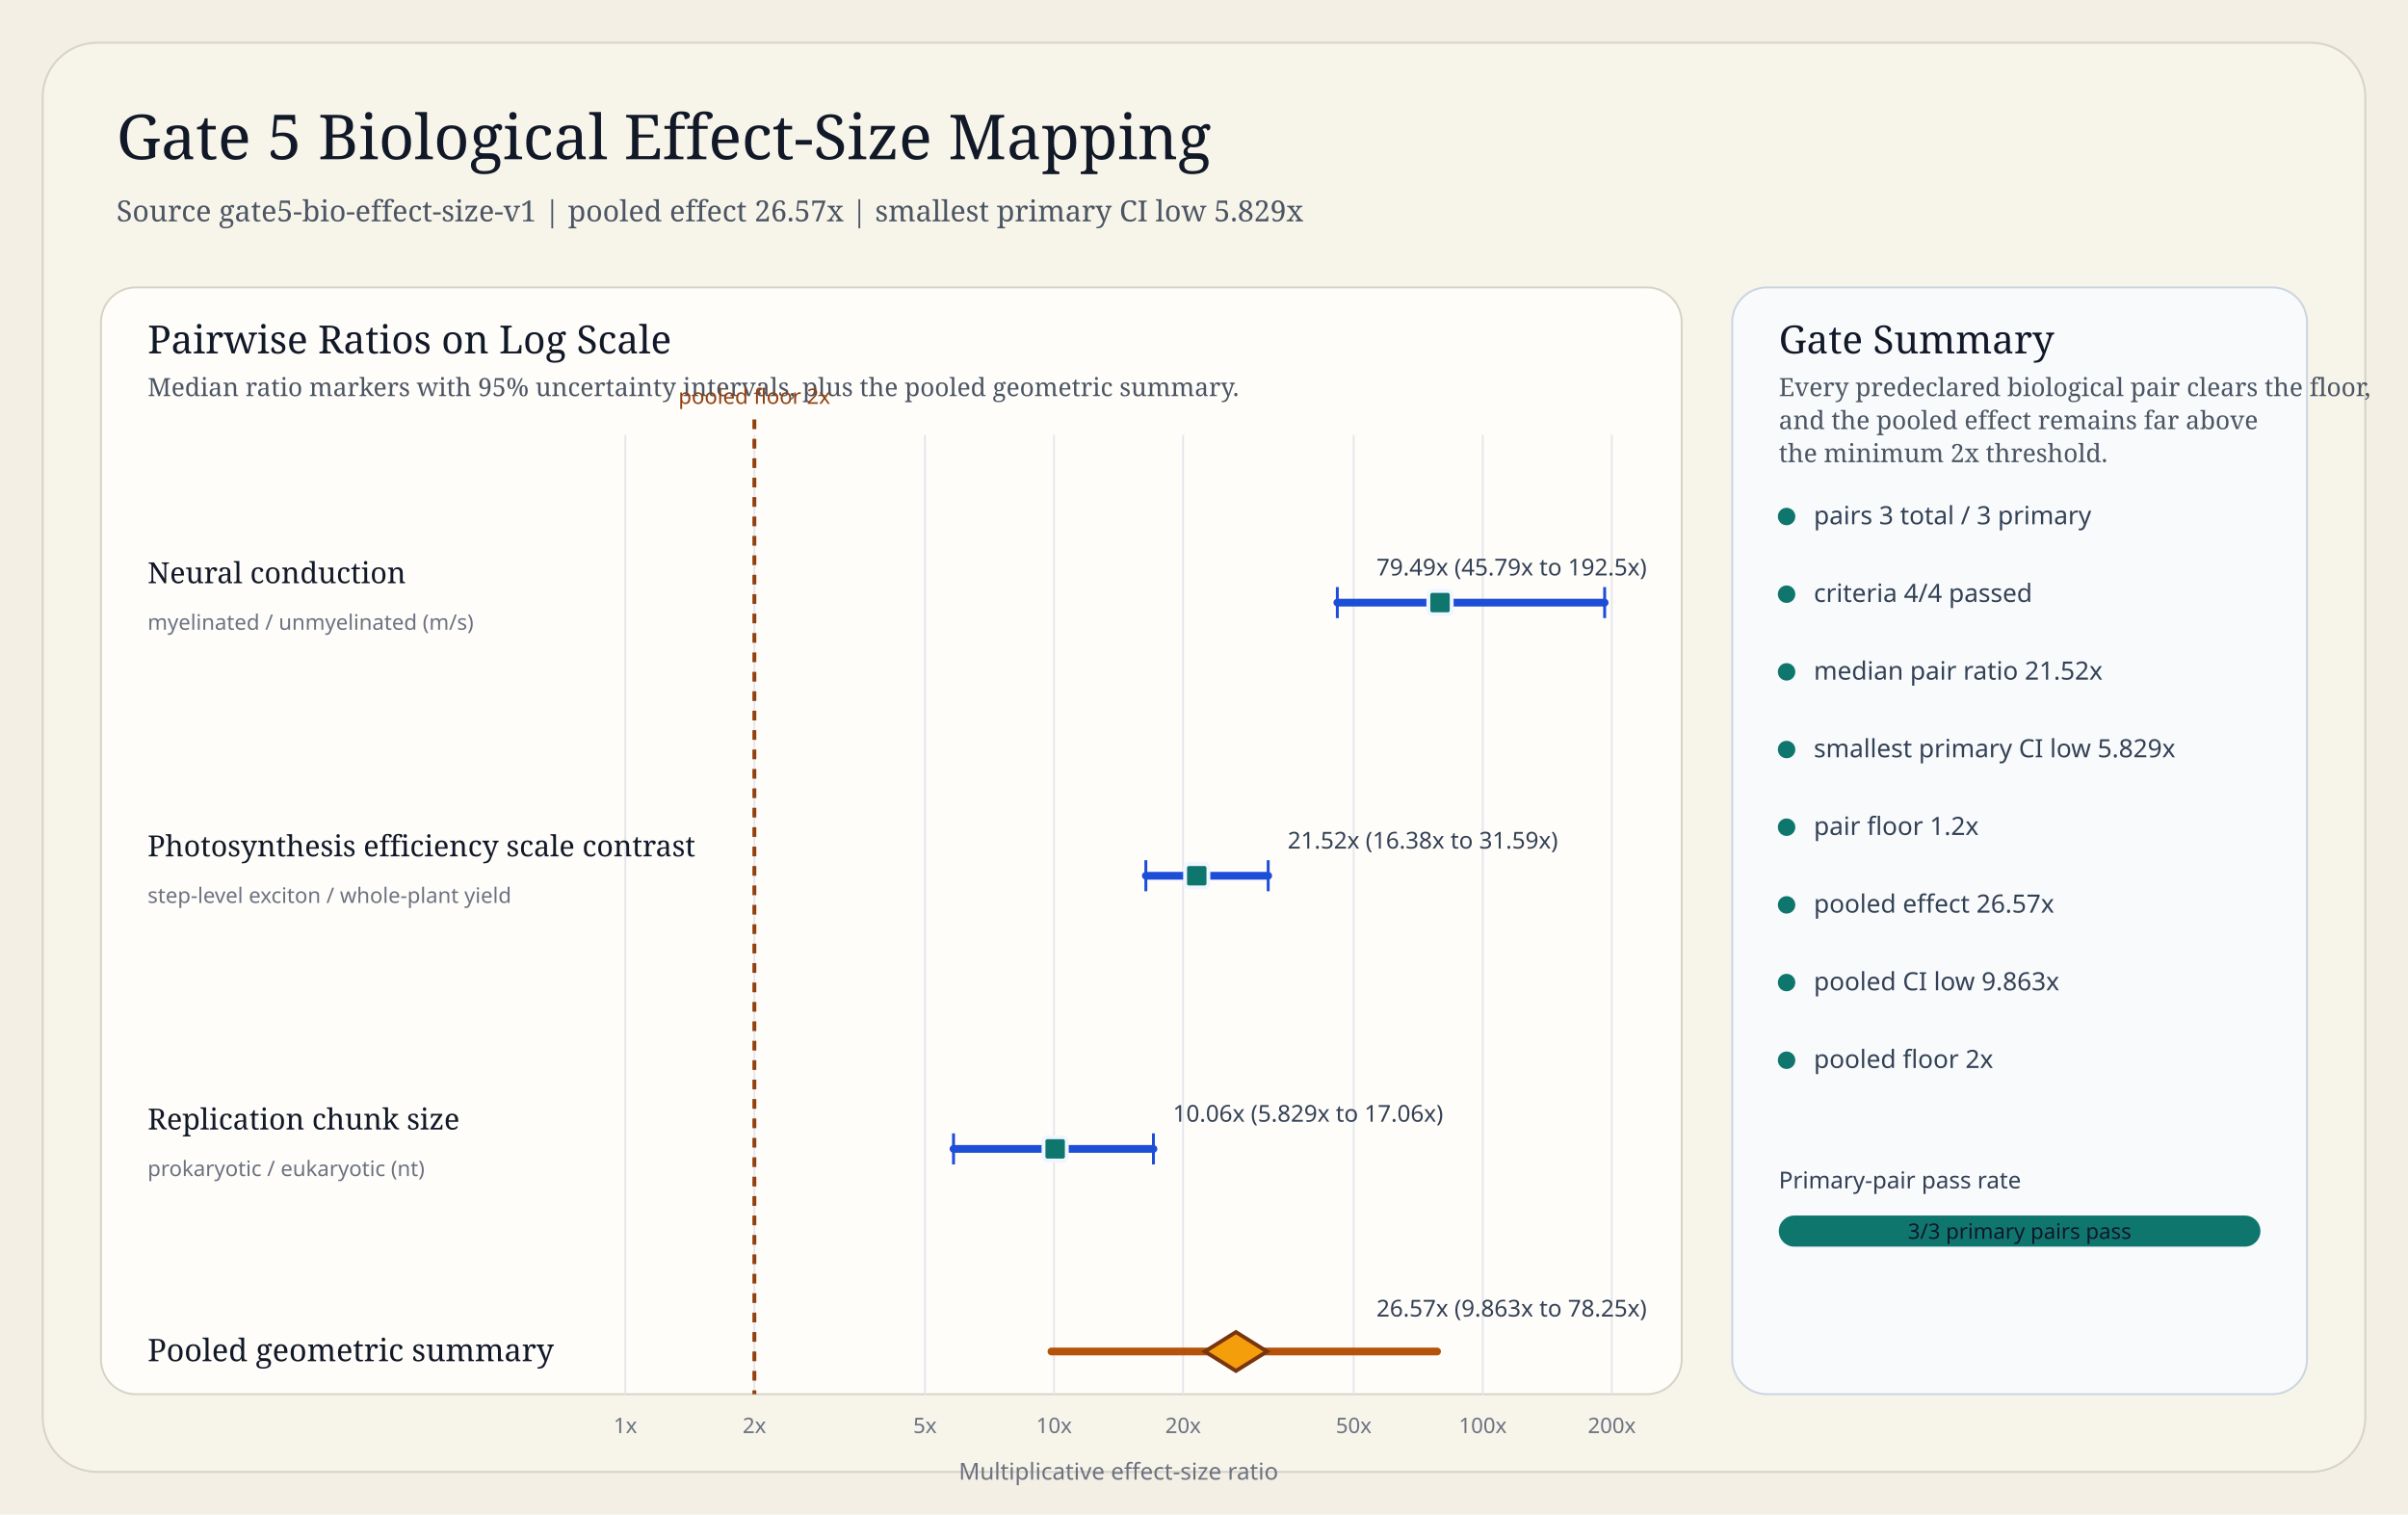
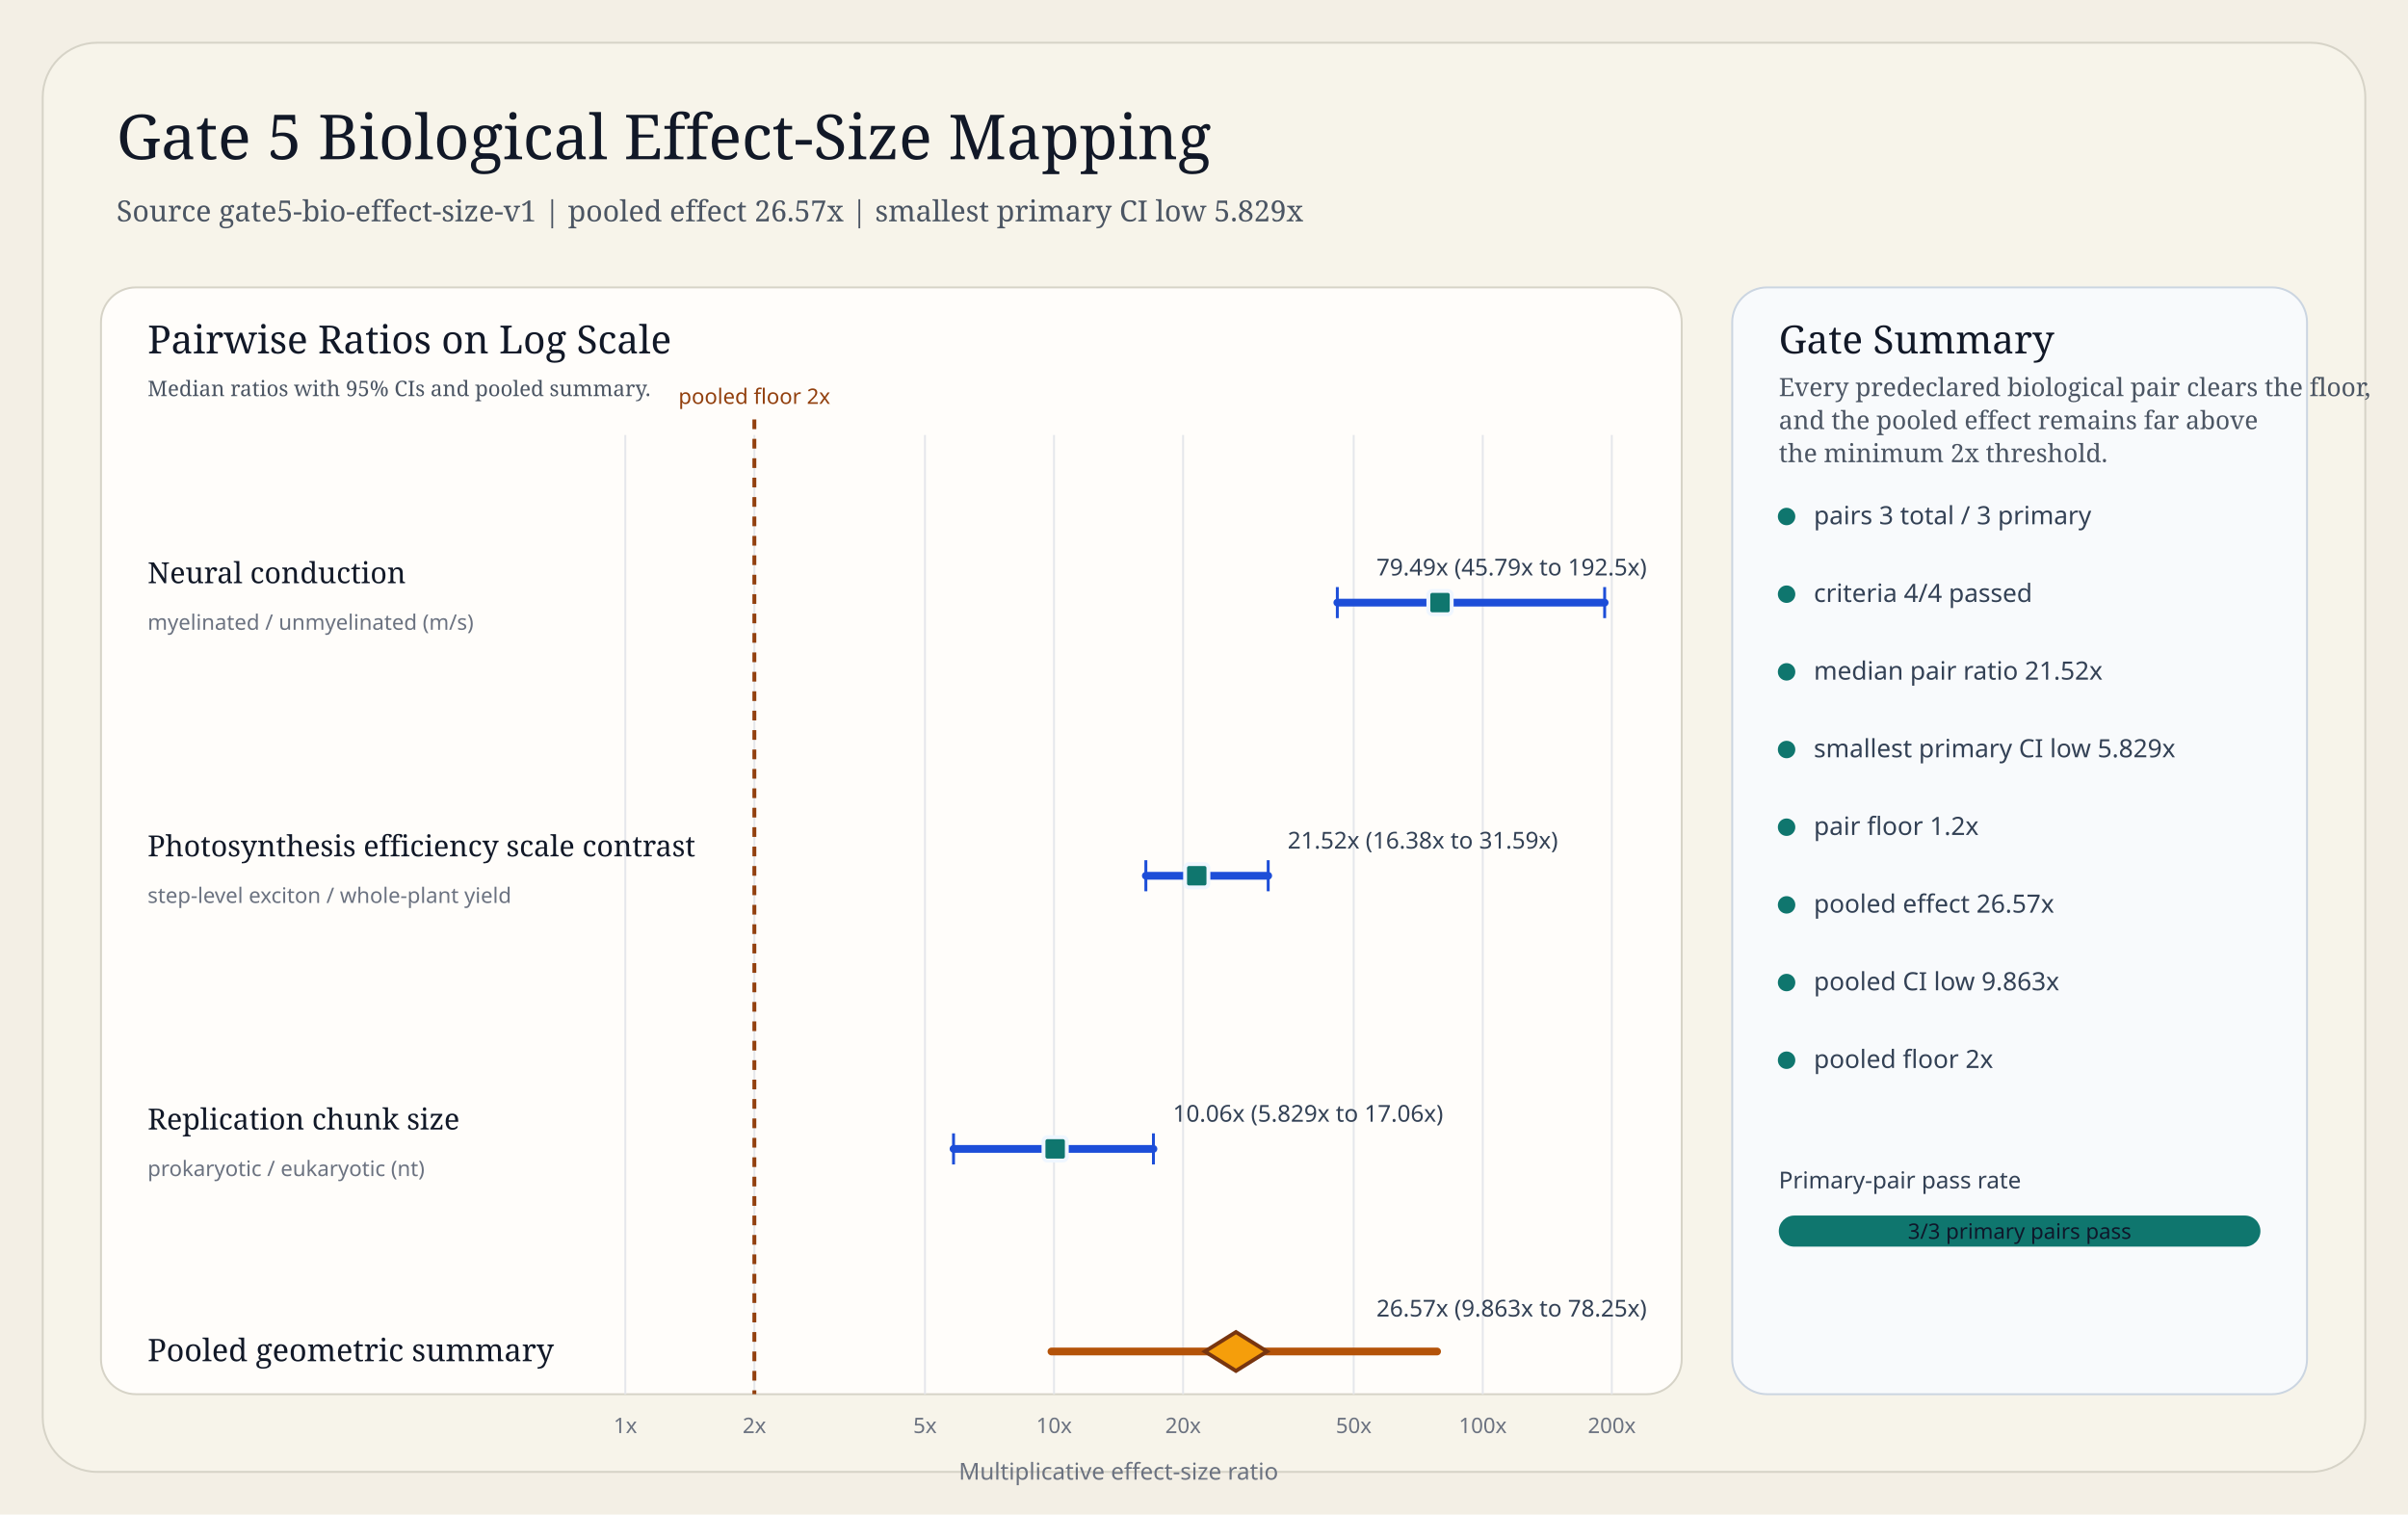
<svg xmlns="http://www.w3.org/2000/svg" width="1240" height="780" viewBox="0 0 1240 780" role="img" aria-labelledby="title desc">
  <rect width="1240" height="780" fill="#f3efe5" />
  <rect x="22" y="22" width="1196" height="736" rx="28" fill="#f7f4ea" stroke="#d6d3c7" />
  <text x="60" y="82" font-family="Georgia, serif" font-size="32" fill="#111827">Gate 5 Biological Effect-Size Mapping</text>
  <text x="60" y="114" font-family="Georgia, serif" font-size="15" fill="#4b5563">Source gate5-bio-effect-size-v1 | pooled effect 26.57x | smallest primary CI low 5.829x</text>
  <rect x="52" y="148" width="814" height="570" rx="18" fill="#fffdfa" stroke="#d6d3c7" />
  <text x="76" y="182" font-family="Georgia, serif" font-size="20" fill="#111827">Pairwise Ratios on Log Scale</text>
-   <text x="76" y="204" font-family="Georgia, serif" font-size="13" fill="#4b5563">Median ratio markers with 95% uncertainty intervals, plus the pooled geometric summary.</text>
+   <text x="76" y="204" font-family="Georgia, serif" font-size="11" fill="#4b5563">Median ratios with 95% CIs and pooled summary.</text>
  <line x1="322" y1="224" x2="322" y2="718" stroke="#e5e7eb" stroke-width="1" />
  <text x="322" y="738" text-anchor="middle" font-family="system-ui, sans-serif" font-size="11" fill="#6b7280">1x</text>
  <line x1="388.459" y1="224" x2="388.459" y2="718" stroke="#e5e7eb" stroke-width="1" />
  <text x="388.459" y="738" text-anchor="middle" font-family="system-ui, sans-serif" font-size="11" fill="#6b7280">2x</text>
  <line x1="476.312" y1="224" x2="476.312" y2="718" stroke="#e5e7eb" stroke-width="1" />
  <text x="476.312" y="738" text-anchor="middle" font-family="system-ui, sans-serif" font-size="11" fill="#6b7280">5x</text>
  <line x1="542.771" y1="224" x2="542.771" y2="718" stroke="#e5e7eb" stroke-width="1" />
  <text x="542.771" y="738" text-anchor="middle" font-family="system-ui, sans-serif" font-size="11" fill="#6b7280">10x</text>
  <line x1="609.229" y1="224" x2="609.229" y2="718" stroke="#e5e7eb" stroke-width="1" />
  <text x="609.229" y="738" text-anchor="middle" font-family="system-ui, sans-serif" font-size="11" fill="#6b7280">20x</text>
  <line x1="697.083" y1="224" x2="697.083" y2="718" stroke="#e5e7eb" stroke-width="1" />
  <text x="697.083" y="738" text-anchor="middle" font-family="system-ui, sans-serif" font-size="11" fill="#6b7280">50x</text>
  <line x1="763.541" y1="224" x2="763.541" y2="718" stroke="#e5e7eb" stroke-width="1" />
  <text x="763.541" y="738" text-anchor="middle" font-family="system-ui, sans-serif" font-size="11" fill="#6b7280">100x</text>
  <line x1="830" y1="224" x2="830" y2="718" stroke="#e5e7eb" stroke-width="1" />
  <text x="830" y="738" text-anchor="middle" font-family="system-ui, sans-serif" font-size="11" fill="#6b7280">200x</text>
  <line x1="388.459" y1="216" x2="388.459" y2="718" stroke="#92400e" stroke-width="2" stroke-dasharray="5 5" />
  <text x="388.459" y="208" text-anchor="middle" font-family="system-ui, sans-serif" font-size="11" fill="#92400e">pooled floor 2x</text>
  <text x="76" y="300.333" font-family="Georgia, serif" font-size="15" fill="#111827">Neural conduction</text>
  <text x="76" y="324.333" font-family="system-ui, sans-serif" font-size="11" fill="#6b7280">myelinated / unmyelinated (m/s)</text>
  <line x1="688.659" y1="310.333" x2="826.316" y2="310.333" stroke="#1d4ed8" stroke-width="4" stroke-linecap="round" />
  <line x1="688.659" y1="302.333" x2="688.659" y2="318.333" stroke="#1d4ed8" stroke-width="1.5" />
  <line x1="826.316" y1="302.333" x2="826.316" y2="318.333" stroke="#1d4ed8" stroke-width="1.5" />
  <rect x="735.538" y="304.333" width="12" height="12" rx="2" fill="#0f766e" stroke="#eff6ff" stroke-width="2" />
  <text x="848" y="296.333" text-anchor="end" font-family="system-ui, sans-serif" font-size="12" fill="#334155">79.49x (45.79x to 192.5x)</text>
  <text x="76" y="441" font-family="Georgia, serif" font-size="15" fill="#111827">Photosynthesis efficiency scale contrast</text>
  <text x="76" y="465" font-family="system-ui, sans-serif" font-size="11" fill="#6b7280">step-level exciton / whole-plant yield</text>
  <line x1="590.058" y1="451" x2="653.058" y2="451" stroke="#1d4ed8" stroke-width="4" stroke-linecap="round" />
  <line x1="590.058" y1="443" x2="590.058" y2="459" stroke="#1d4ed8" stroke-width="1.5" />
  <line x1="653.058" y1="443" x2="653.058" y2="459" stroke="#1d4ed8" stroke-width="1.5" />
  <rect x="610.269" y="445" width="12" height="12" rx="2" fill="#0f766e" stroke="#eff6ff" stroke-width="2" />
  <text x="663.058" y="437" text-anchor="start" font-family="system-ui, sans-serif" font-size="12" fill="#334155">21.52x (16.38x to 31.59x)</text>
  <text x="76" y="581.667" font-family="Georgia, serif" font-size="15" fill="#111827">Replication chunk size</text>
  <text x="76" y="605.667" font-family="system-ui, sans-serif" font-size="11" fill="#6b7280">prokaryotic / eukaryotic (nt)</text>
  <line x1="491.02" y1="591.667" x2="593.964" y2="591.667" stroke="#1d4ed8" stroke-width="4" stroke-linecap="round" />
  <line x1="491.02" y1="583.667" x2="491.02" y2="599.667" stroke="#1d4ed8" stroke-width="1.5" />
  <line x1="593.964" y1="583.667" x2="593.964" y2="599.667" stroke="#1d4ed8" stroke-width="1.5" />
  <rect x="537.351" y="585.667" width="12" height="12" rx="2" fill="#0f766e" stroke="#eff6ff" stroke-width="2" />
  <text x="603.964" y="577.667" text-anchor="start" font-family="system-ui, sans-serif" font-size="12" fill="#334155">10.06x (5.829x to 17.06x)</text>
  <text x="76" y="701" font-family="Georgia, serif" font-size="16" fill="#111827">Pooled geometric summary</text>
  <line x1="541.443" y1="696" x2="740.032" y2="696" stroke="#b45309" stroke-width="4" stroke-linecap="round" />
  <polygon points="636.45,686 652.45,696 636.45,706 620.45,696" fill="#f59e0b" stroke="#78350f" stroke-width="2" />
  <text x="848" y="678" text-anchor="end" font-family="system-ui, sans-serif" font-size="12" fill="#334155">26.57x (9.863x to 78.25x)</text>
  <text x="576" y="762" text-anchor="middle" font-family="system-ui, sans-serif" font-size="12" fill="#6b7280">Multiplicative effect-size ratio</text>
  <rect x="892" y="148" width="296" height="570" rx="18" fill="#f8fafc" stroke="#cbd5e1" />
  <text x="916" y="182" font-family="Georgia, serif" font-size="20" fill="#111827">Gate Summary</text>
  <text x="916" y="204" text-anchor="start" font-family="Georgia, serif" font-size="13" fill="#4b5563">
    <tspan x="916" dy="0">Every predeclared biological pair clears the floor,</tspan>
    <tspan x="916" dy="17">and the pooled effect remains far above</tspan>
    <tspan x="916" dy="17">the minimum 2x threshold.</tspan>
  </text>
  <circle cx="920" cy="266" r="4.5" fill="#0f766e" />
  <text x="934" y="270" font-family="system-ui, sans-serif" font-size="13" fill="#334155">pairs 3 total / 3 primary</text>
  <circle cx="920" cy="306" r="4.5" fill="#0f766e" />
  <text x="934" y="310" font-family="system-ui, sans-serif" font-size="13" fill="#334155">criteria 4/4 passed</text>
  <circle cx="920" cy="346" r="4.5" fill="#0f766e" />
  <text x="934" y="350" font-family="system-ui, sans-serif" font-size="13" fill="#334155">median pair ratio 21.52x</text>
  <circle cx="920" cy="386" r="4.5" fill="#0f766e" />
  <text x="934" y="390" font-family="system-ui, sans-serif" font-size="13" fill="#334155">smallest primary CI low 5.829x</text>
  <circle cx="920" cy="426" r="4.5" fill="#0f766e" />
  <text x="934" y="430" font-family="system-ui, sans-serif" font-size="13" fill="#334155">pair floor 1.2x</text>
  <circle cx="920" cy="466" r="4.5" fill="#0f766e" />
  <text x="934" y="470" font-family="system-ui, sans-serif" font-size="13" fill="#334155">pooled effect 26.57x</text>
  <circle cx="920" cy="506" r="4.5" fill="#0f766e" />
  <text x="934" y="510" font-family="system-ui, sans-serif" font-size="13" fill="#334155">pooled CI low 9.863x</text>
  <circle cx="920" cy="546" r="4.5" fill="#0f766e" />
  <text x="934" y="550" font-family="system-ui, sans-serif" font-size="13" fill="#334155">pooled floor 2x</text>
  <text x="916" y="612" font-family="system-ui, sans-serif" font-size="12" fill="#334155">Primary-pair pass rate</text>
  <rect x="916" y="626" width="248" height="16" rx="8" fill="#e2e8f0" />
  <rect x="916" y="626" width="248" height="16" rx="8" fill="#0f766e" />
  <text x="1040" y="638" text-anchor="middle" font-family="system-ui, sans-serif" font-size="11" fill="#0f172a">3/3 primary pairs pass</text>
</svg>
